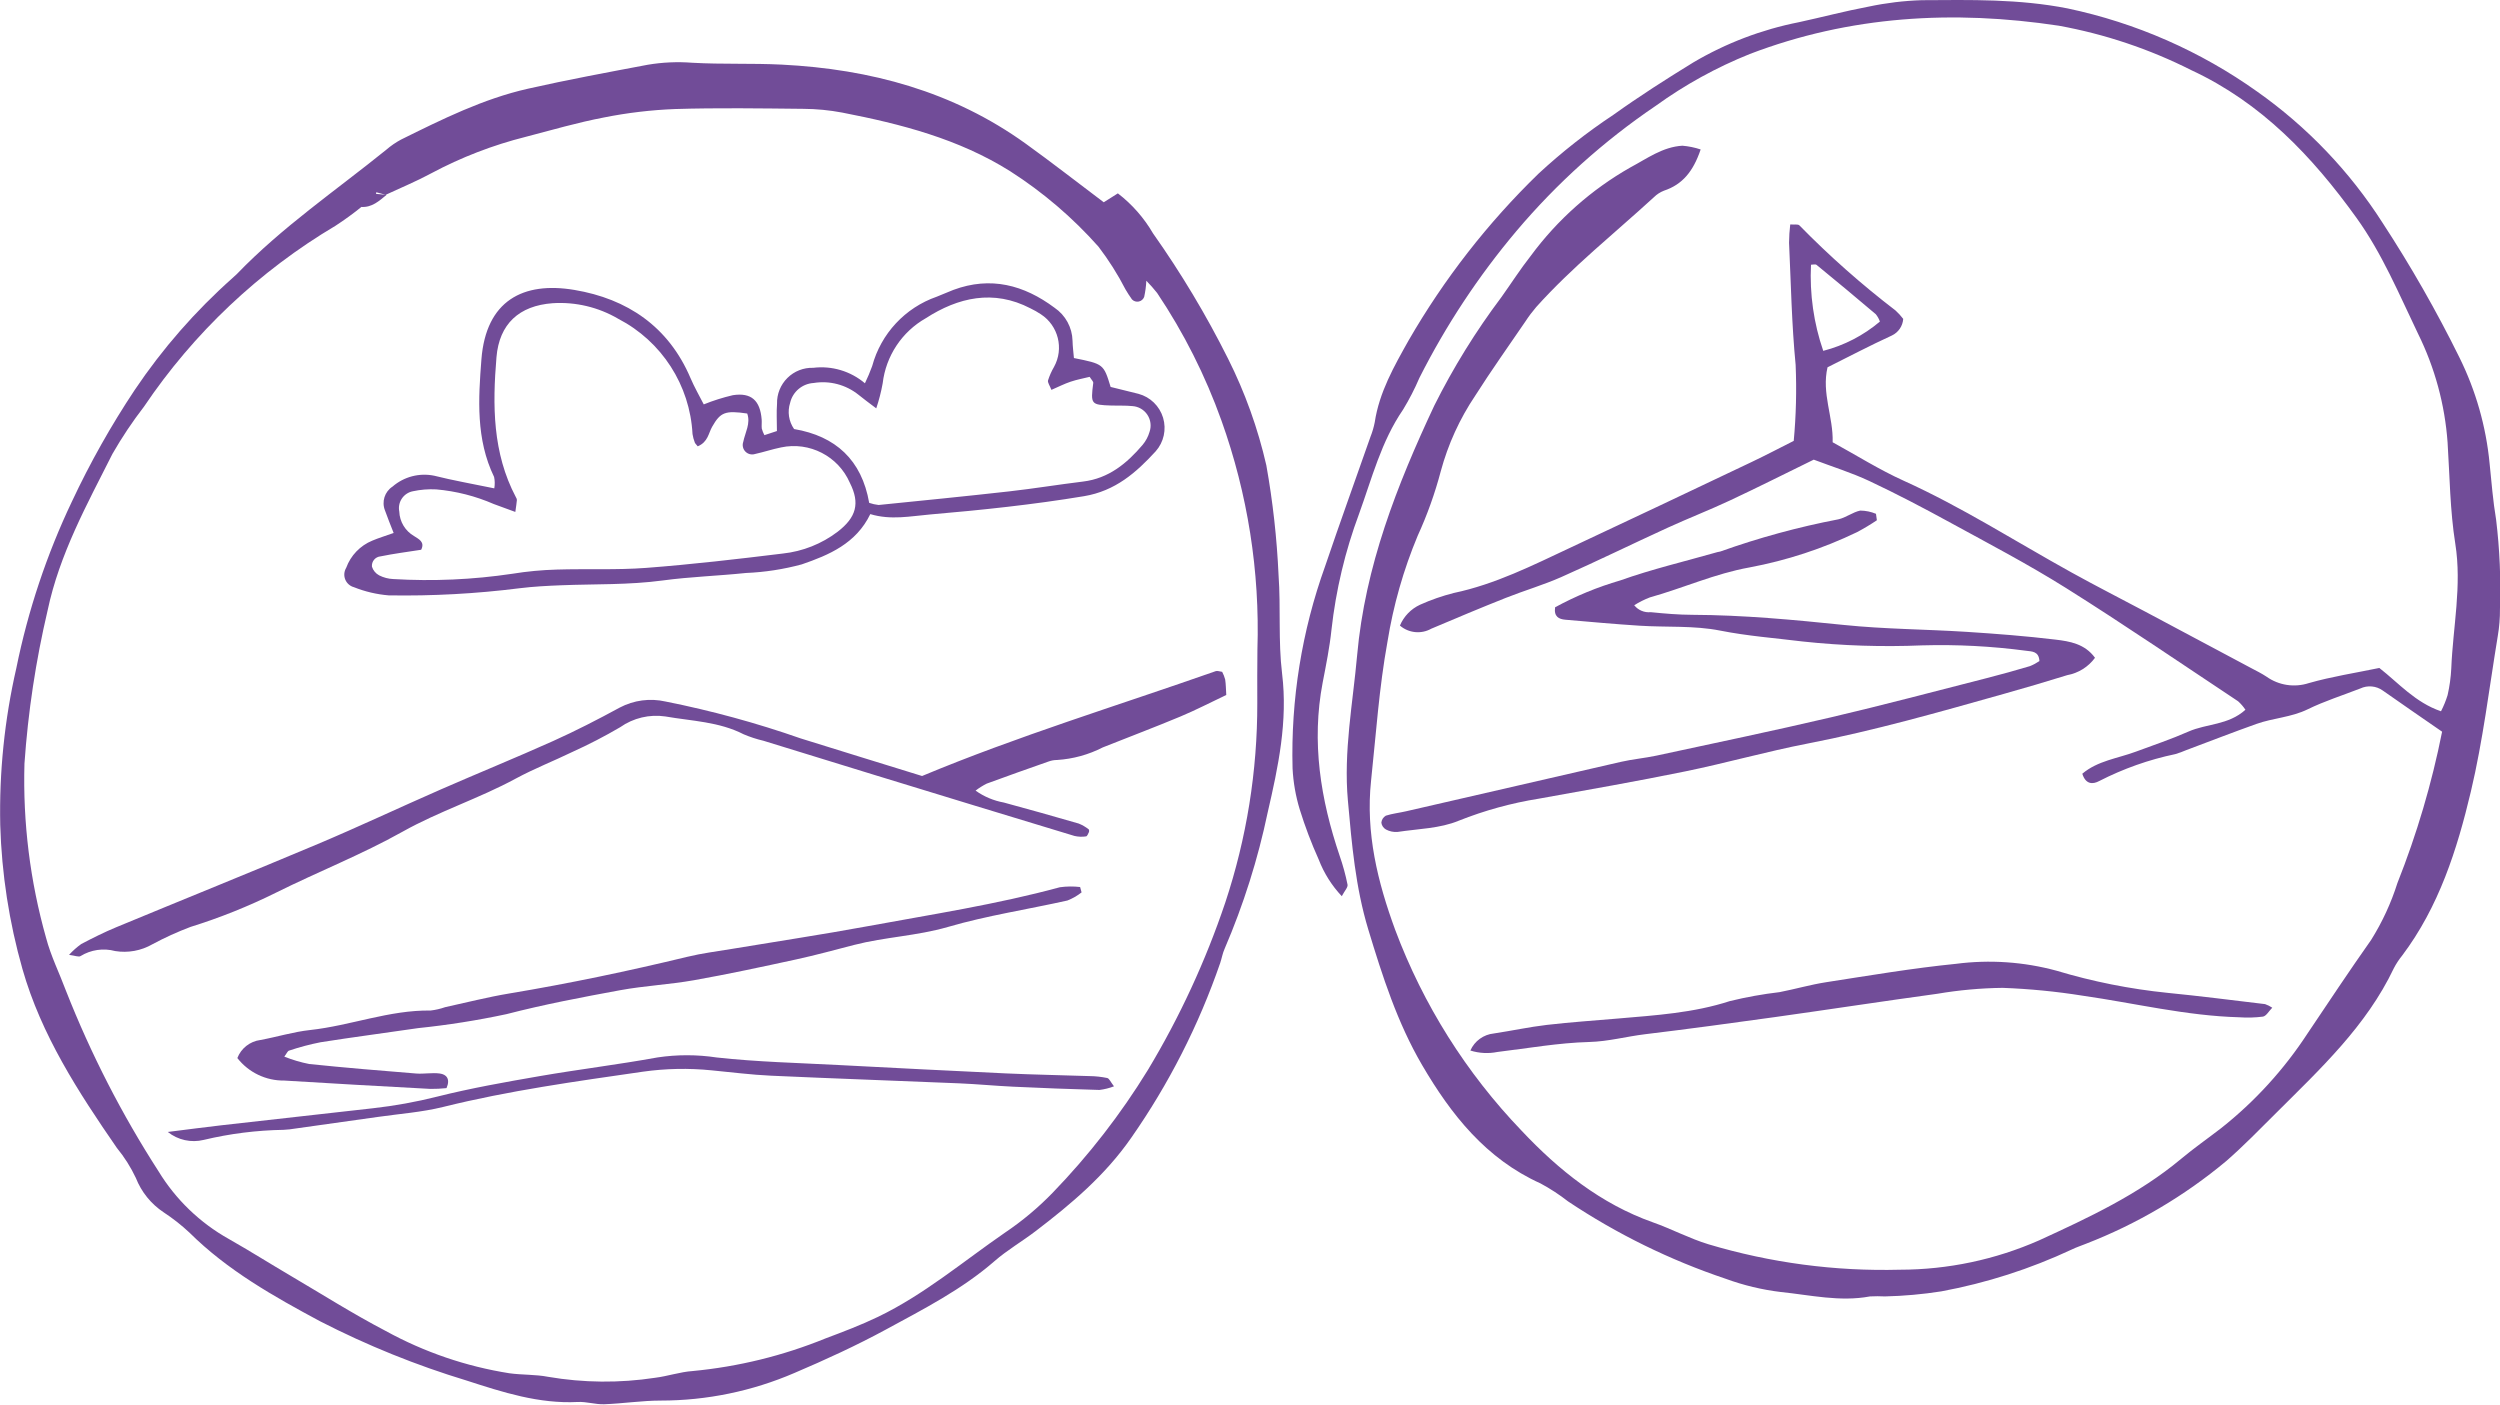
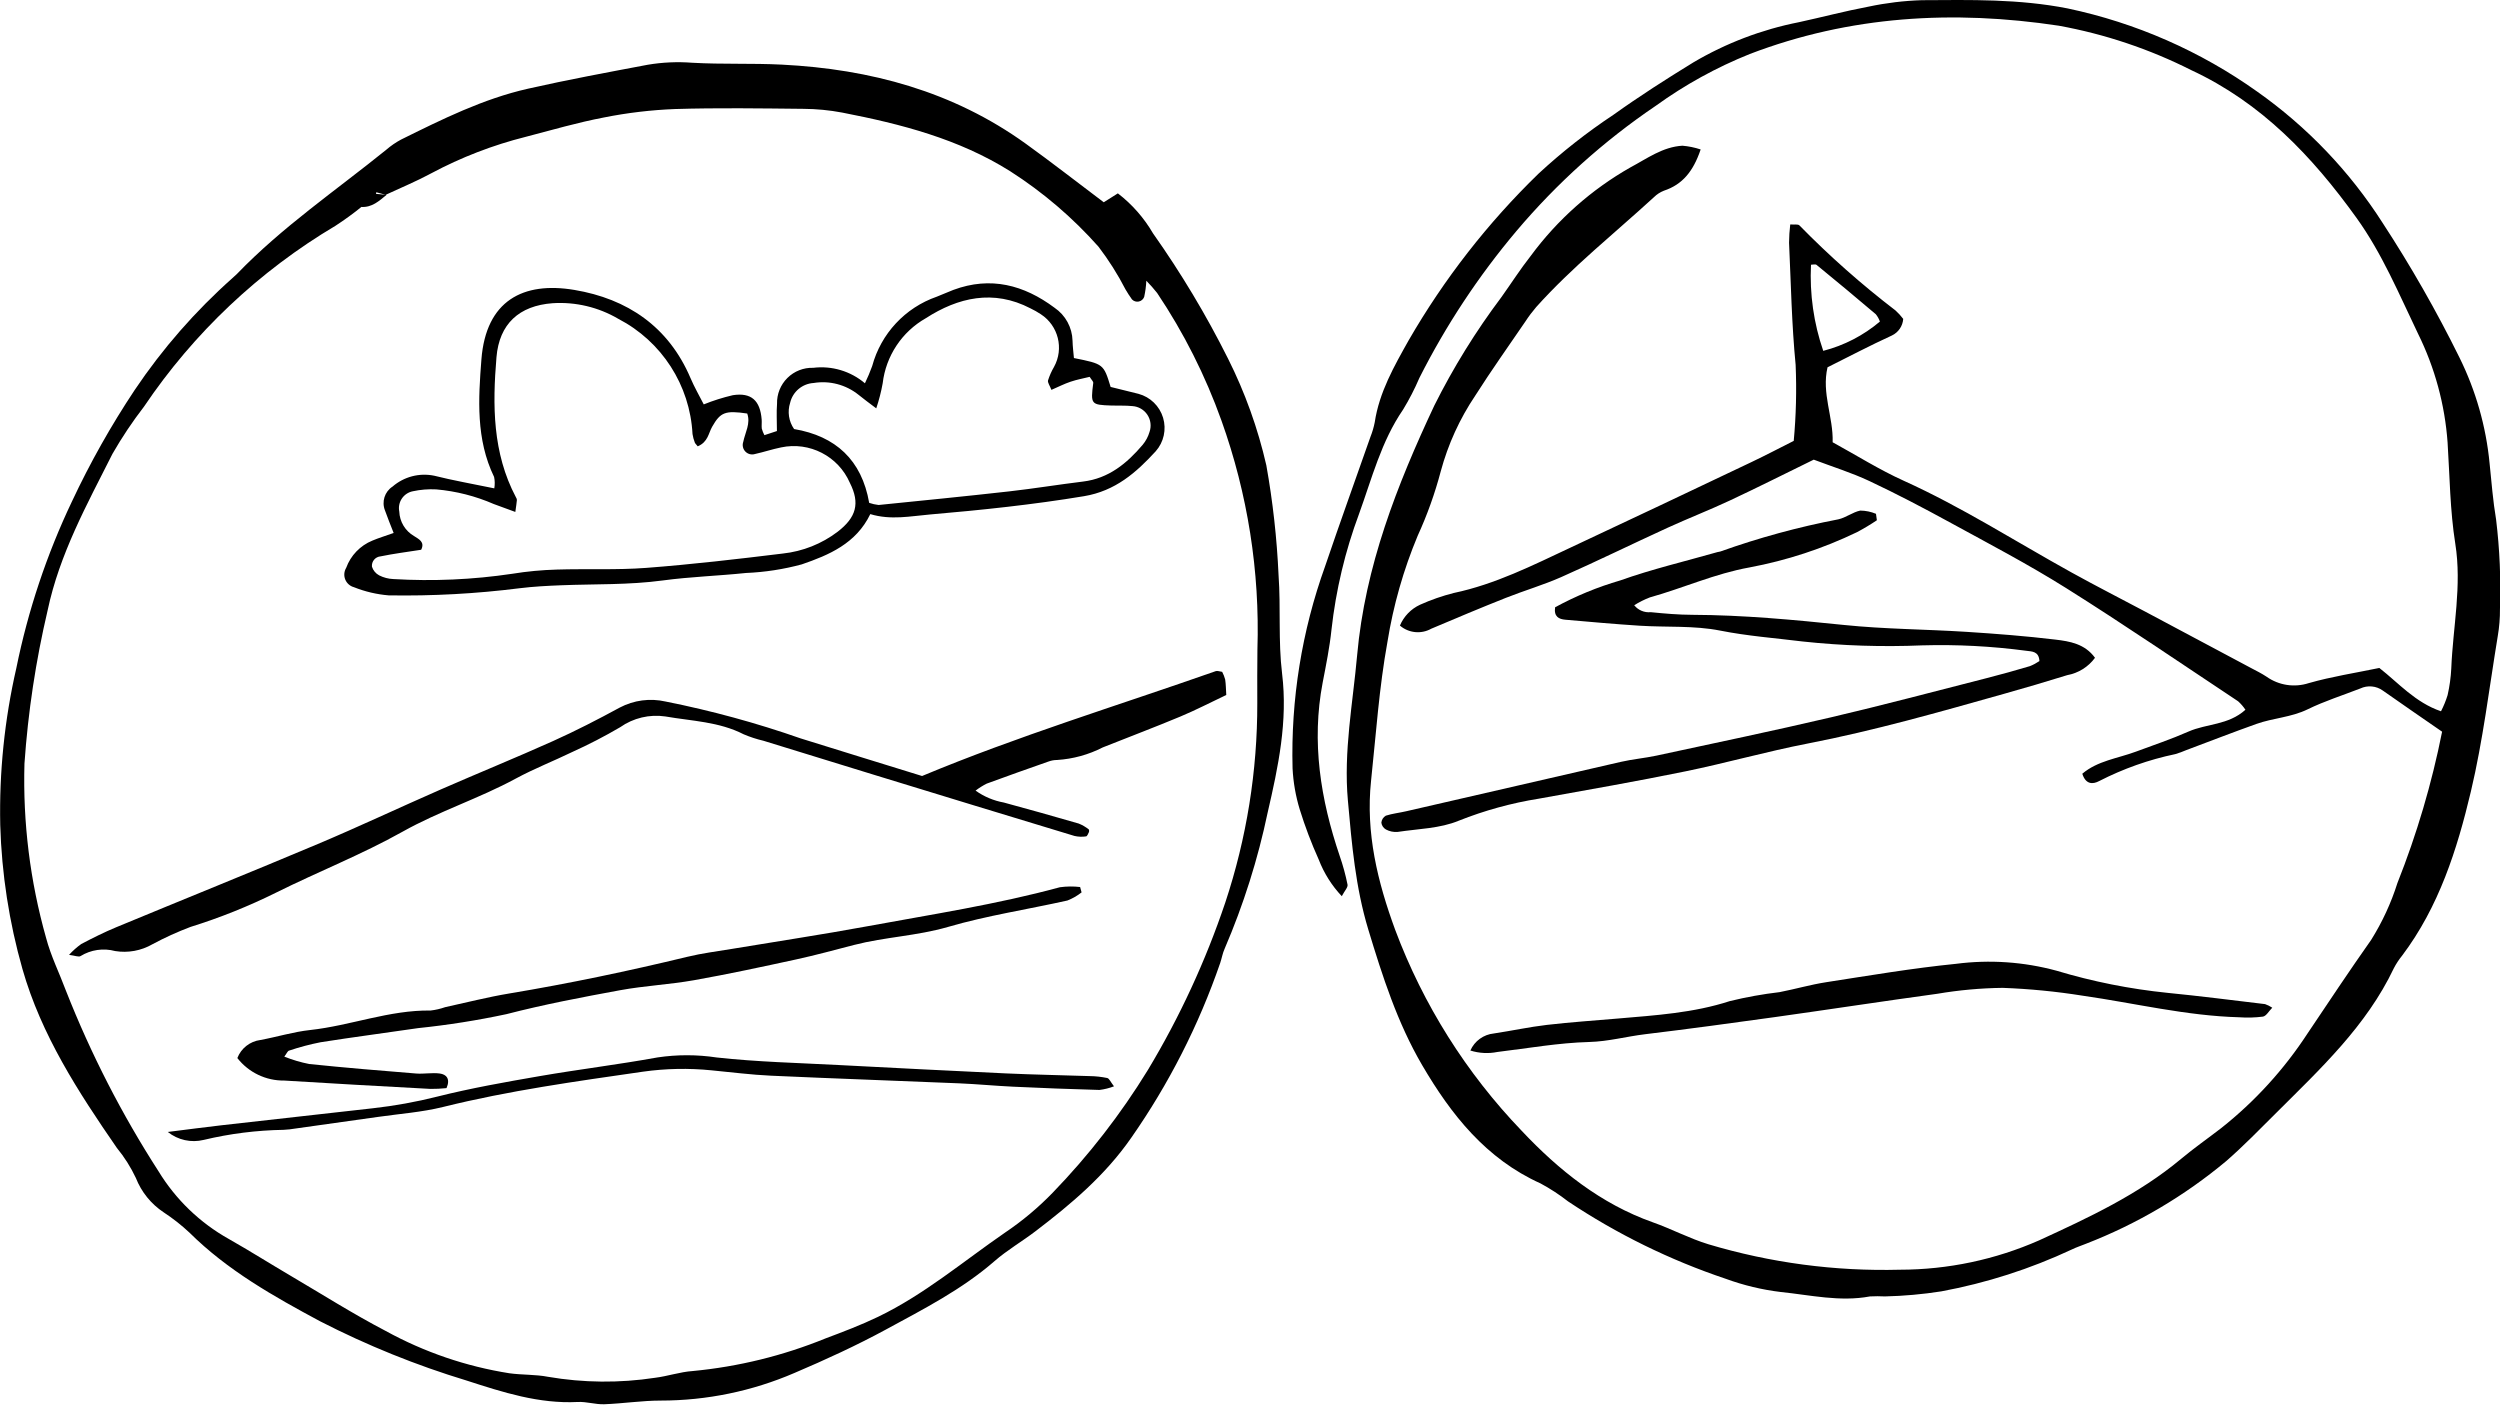
<svg xmlns="http://www.w3.org/2000/svg" width="283.467" height="159.229" viewBox="0 0 283.467 159.229">
  <g id="Group_117" data-name="Group 117" transform="translate(1438.343 115.616)">
-     <path id="Path_1047" data-name="Path 1047" d="M-1245.511-98.67c-.843,2.5-2.072,3.98-4.162,4.675a3.33,3.33,0,0,0-1.132.734c-4.488,4.116-9.273,7.913-13.354,12.463a15.385,15.385,0,0,0-1.218,1.624c-1.911,2.8-3.877,5.562-5.694,8.42a28.822,28.822,0,0,0-3.908,8.572,45.36,45.36,0,0,1-2.619,7.318,53.055,53.055,0,0,0-3.423,12.006c-.951,5.228-1.3,10.506-1.862,15.771-.626,5.912.741,11.463,2.735,16.9A66.664,66.664,0,0,0-1265.805,12.6c4.186,4.446,8.959,8.285,14.88,10.381,2.125.752,4.142,1.83,6.291,2.486a69.347,69.347,0,0,0,21.723,2.886,39.247,39.247,0,0,0,15.779-3.33c5.625-2.582,11.268-5.206,16.089-9.233,1.47-1.229,3.048-2.329,4.564-3.5a45.17,45.17,0,0,0,9.769-10.709c2.388-3.558,4.76-7.127,7.227-10.63a28.118,28.118,0,0,0,2.971-6.43,98.663,98.663,0,0,0,5.071-17.173c-2.307-1.6-4.525-3.112-6.719-4.661a2.534,2.534,0,0,0-2.564-.235c-1.994.776-4.049,1.425-5.964,2.361-1.864.911-3.917.981-5.812,1.657-2.658.949-5.29,1.971-7.933,2.961a11.008,11.008,0,0,1-1.272.462,34.328,34.328,0,0,0-8.6,3.043c-.748.407-1.547.4-1.932-.821,1.734-1.473,4.009-1.736,6.066-2.5,2-.743,4.035-1.424,5.985-2.286,2.041-.9,4.5-.711,6.446-2.466a5.037,5.037,0,0,0-.83-.962c-6.485-4.3-12.915-8.7-19.5-12.835-4.3-2.7-8.806-5.057-13.262-7.493-2.971-1.625-5.975-3.2-9.04-4.642-2.031-.954-4.2-1.625-6.317-2.429-3.215,1.572-6.33,3.144-9.489,4.623-2.346,1.1-4.765,2.038-7.12,3.117-4,1.832-7.957,3.772-11.98,5.557-2.058.913-4.239,1.547-6.336,2.38-2.828,1.124-5.635,2.3-8.436,3.49a3.112,3.112,0,0,1-3.56-.353,4.538,4.538,0,0,1,2.285-2.365,23.093,23.093,0,0,1,3.828-1.332c4.7-.99,8.937-3.131,13.227-5.143q10.272-4.815,20.513-9.694c1.625-.771,3.217-1.611,4.8-2.407a64.159,64.159,0,0,0,.215-8.618c-.447-4.6-.533-9.237-.746-13.859a18.893,18.893,0,0,1,.134-2.066c.444.039.879-.057,1.043.111a102.279,102.279,0,0,0,10.893,9.644,7.084,7.084,0,0,1,.875.955,2.259,2.259,0,0,1-1.283,1.882c-2.456,1.125-4.85,2.385-7.3,3.607-.69,2.953.669,5.635.581,8.5,2.713,1.484,5.3,3.118,8.066,4.367,6.612,2.989,12.7,6.9,19.027,10.4,2.763,1.531,5.582,2.964,8.372,4.448q5.976,3.178,11.947,6.368c.6.319,1.213.618,1.776.991a5.393,5.393,0,0,0,4.8.734c2.587-.74,5.269-1.149,8-1.718,2.2,1.723,4.078,3.918,6.991,4.913a11.156,11.156,0,0,0,.749-1.835,17.573,17.573,0,0,0,.416-3.016c.189-4.714,1.218-9.368.454-14.159-.6-3.774-.627-7.642-.872-11.47a33.191,33.191,0,0,0-3.352-12.336c-2.15-4.472-4.063-9.084-6.982-13.14-5-6.953-10.766-13.041-18.73-16.741a55.313,55.313,0,0,0-15.03-5.04c-11.939-1.8-23.666-1.134-35.029,3.211a49.967,49.967,0,0,0-10.649,5.866,77.727,77.727,0,0,0-15.822,14.223,85.72,85.72,0,0,0-10.991,16.64,28.124,28.124,0,0,1-1.855,3.6c-2.472,3.605-3.527,7.791-4.984,11.807a55.026,55.026,0,0,0-3.126,13.123c-.209,2.015-.615,4.014-1,6.008-1.29,6.746-.241,13.251,1.929,19.656a24.555,24.555,0,0,1,.89,3.261c.059.307-.333.7-.652,1.309a12.713,12.713,0,0,1-2.615-4.153,49.7,49.7,0,0,1-2.156-5.695,19.336,19.336,0,0,1-.81-4.641,62.856,62.856,0,0,1,3.691-22.925c1.666-4.913,3.432-9.792,5.146-14.689a9.128,9.128,0,0,0,.478-1.622c.515-3.425,2.2-6.364,3.853-9.311A86.87,86.87,0,0,1-1263.9-95.92a67.086,67.086,0,0,1,8.51-6.688c2.933-2.1,5.979-4.047,9.053-5.933a38.04,38.04,0,0,1,11.968-4.558c2.638-.572,5.251-1.268,7.9-1.765a34.253,34.253,0,0,1,6.044-.731c5.517-.033,10.99-.153,16.519.933a57.533,57.533,0,0,1,21.511,9.441,53.419,53.419,0,0,1,14.2,14.864,146.394,146.394,0,0,1,8.725,15.288,34.5,34.5,0,0,1,3.413,11.988c.219,2.132.384,4.276.74,6.386a65.754,65.754,0,0,1,.437,10.14,17.352,17.352,0,0,1-.245,3.034c-.972,5.9-1.678,11.855-3.054,17.655-1.561,6.584-3.623,13.069-7.8,18.612a8.415,8.415,0,0,0-.93,1.414c-3.122,6.577-8.354,11.434-13.384,16.454-1.836,1.831-3.651,3.693-5.6,5.4a56.928,56.928,0,0,1-15.966,9.411c-.522.216-1.067.384-1.571.635a61.257,61.257,0,0,1-14.8,4.749,48.338,48.338,0,0,1-6.387.572,16.2,16.2,0,0,0-1.693,0c-3.411.639-6.761-.157-10.112-.5a27.9,27.9,0,0,1-6.248-1.5,75.521,75.521,0,0,1-17.881-8.778,21.8,21.8,0,0,0-3.117-2.034c-6.182-2.789-10.141-7.8-13.431-13.427-2.806-4.8-4.49-10.055-6.1-15.369-1.453-4.8-1.869-9.678-2.311-14.616-.5-5.579.556-10.991,1.048-16.476.9-10.075,4.513-19.283,8.745-28.3a79.8,79.8,0,0,1,7.61-12.3c1.113-1.56,2.147-3.181,3.331-4.684a36.326,36.326,0,0,1,11.308-10.036c1.883-1,3.656-2.327,5.889-2.455A8.973,8.973,0,0,1-1245.511-98.67ZM-1233-85.6a26.056,26.056,0,0,0,1.388,9.766,16.218,16.218,0,0,0,6.425-3.321,2.761,2.761,0,0,0-.464-.83q-3.335-2.832-6.722-5.6C-1232.5-85.686-1232.785-85.6-1233-85.6Z" fill="#714c98" />
-     <path id="Path_1048" data-name="Path 1048" d="M-1313.192-92.681l1.6-1.01a15.654,15.654,0,0,1,3.983,4.531,109.507,109.507,0,0,1,8.511,14.213,53.573,53.573,0,0,1,4.341,12.094,95.057,95.057,0,0,1,1.385,12.438c.264,3.716-.049,7.487.4,11.172.661,5.414-.435,10.577-1.629,15.731a81.459,81.459,0,0,1-4.885,15.468c-.231.508-.32,1.078-.5,1.61A80.3,80.3,0,0,1-1310.08,13.4c-2.959,4.262-6.8,7.5-10.842,10.582-1.525,1.165-3.209,2.137-4.65,3.392-3.707,3.227-8.045,5.439-12.3,7.751-3.369,1.829-6.873,3.436-10.4,4.938a38.3,38.3,0,0,1-15.148,3.128c-2.136,0-4.269.337-6.408.416-1,.036-2.012-.308-3.007-.257-4.4.225-8.493-1.1-12.58-2.423A99.888,99.888,0,0,1-1402.05,34.2c-5.269-2.828-10.5-5.774-14.81-10.053a21.722,21.722,0,0,0-2.925-2.3,8.338,8.338,0,0,1-3.154-3.9,16.325,16.325,0,0,0-2.157-3.41c-4.369-6.332-8.57-12.8-10.7-20.273a66.858,66.858,0,0,1-2.519-16.329,72.757,72.757,0,0,1,1.825-17.8,81.921,81.921,0,0,1,6.3-18.882,97.829,97.829,0,0,1,7.123-12.655,66.918,66.918,0,0,1,11.1-12.7c.17-.148.339-.3.5-.462,5.122-5.314,11.216-9.461,16.923-14.074a9.26,9.26,0,0,1,1.671-1.15c4.651-2.3,9.307-4.62,14.4-5.771,4.5-1.017,9.049-1.859,13.587-2.717a20.736,20.736,0,0,1,5.047-.224c3.381.192,6.78.041,10.162.212,10.01.507,19.4,3.029,27.645,8.968C-1319.1-97.208-1316.251-94.984-1313.192-92.681Zm-84.207.53-.283-.025.389-.032a35.472,35.472,0,0,1-3,2.185,68.134,68.134,0,0,0-21.721,20.512,47.4,47.4,0,0,0-3.573,5.347c-2.887,5.732-6.005,11.355-7.358,17.766a108.912,108.912,0,0,0-2.625,17.37,65.789,65.789,0,0,0,2.45,19.748c.54,2.062,1.515,4.009,2.263,6.02a116.646,116.646,0,0,0,10.489,20.453,21.8,21.8,0,0,0,7.957,7.668c2.358,1.337,4.652,2.785,6.989,4.16,3.6,2.118,7.131,4.357,10.828,6.284a43.042,43.042,0,0,0,14.015,4.79c1.45.2,2.946.123,4.375.4a37.925,37.925,0,0,0,12.131.112c1.432-.177,2.834-.666,4.267-.765a53.258,53.258,0,0,0,15.07-3.7c2.007-.754,4.022-1.517,5.951-2.446,5.225-2.516,9.646-6.274,14.382-9.539a33.754,33.754,0,0,0,5.433-4.547,80.822,80.822,0,0,0,10.782-13.906,96.649,96.649,0,0,0,8.775-18.98,71.277,71.277,0,0,0,3.63-22.616c0-2.034-.016-4.068.015-6.1a70.332,70.332,0,0,0-4.076-25.93,65.647,65.647,0,0,0-7.294-14.471,16.969,16.969,0,0,0-1.226-1.39,10.866,10.866,0,0,1-.244,1.832.834.834,0,0,1-1.383.286c-.27-.358-.5-.749-.733-1.131a32.435,32.435,0,0,0-3.066-4.85A47.962,47.962,0,0,0-1323.8-96.2c-5.835-3.671-12.386-5.356-19.054-6.652a24.49,24.49,0,0,0-4.375-.423c-4.862-.051-9.728-.127-14.586.023a51.424,51.424,0,0,0-8.045.955c-2.984.571-5.916,1.423-8.86,2.193a47.085,47.085,0,0,0-10.715,4.133c-1.66.9-3.42,1.624-5.175,2.443l-1.067-.288-.034.182,1.2.111C-1395.352-92.84-1396.154-92.07-1397.4-92.151Z" fill="#714c98" />
-     <path id="Path_1049" data-name="Path 1049" d="M-1225.53-56.627a24.766,24.766,0,0,1-2.25,1.349,48.7,48.7,0,0,1-12.185,4c-3.9.695-7.517,2.341-11.307,3.4a10.171,10.171,0,0,0-1.773.889,2.121,2.121,0,0,0,1.872.785c1.568.159,3.146.294,4.72.3,5.762.023,11.48.563,17.207,1.152,4.6.474,9.241.484,13.86.778,3.374.216,6.749.478,10.1.88,1.618.194,3.334.472,4.489,2.064a5.029,5.029,0,0,1-3.149,1.967q-3.556,1.105-7.144,2.111c-7.376,2.078-14.74,4.182-22.278,5.642-4.644.9-9.21,2.2-13.846,3.151-5.525,1.132-11.083,2.1-16.634,3.1a42.916,42.916,0,0,0-9.09,2.5c-2.125.888-4.614.919-6.949,1.274a2.391,2.391,0,0,1-1.307-.277,1.049,1.049,0,0,1-.521-.768,1.016,1.016,0,0,1,.507-.8c.745-.24,1.54-.32,2.307-.5q12.185-2.8,24.369-5.606c1.317-.3,2.675-.419,4-.7,6.6-1.425,13.212-2.8,19.787-4.342,5.916-1.385,11.791-2.95,17.681-4.451,1.636-.417,3.263-.874,4.882-1.354a5.692,5.692,0,0,0,1.084-.577c-.064-1.124-.855-1.08-1.48-1.165a73.827,73.827,0,0,0-11.822-.615,90.765,90.765,0,0,1-13.531-.438c-3.127-.388-6.252-.618-9.371-1.237-2.957-.587-6.071-.359-9.113-.553-2.816-.18-5.628-.435-8.44-.68-.736-.064-1.316-.353-1.159-1.412a37.081,37.081,0,0,1,7.376-3.04c3.606-1.284,7.356-2.167,11.045-3.219.108-.031.227-.029.331-.069a90.456,90.456,0,0,1,13.358-3.642c.861-.187,1.628-.814,2.489-.993a4.751,4.751,0,0,1,1.783.366Z" fill="#714c98" />
-     <path id="Path_1050" data-name="Path 1050" d="M-1271.623,3.5a3.267,3.267,0,0,1,2.668-1.935c2.005-.3,3.992-.736,6-.97,2.687-.314,5.39-.491,8.087-.725,4.266-.369,8.534-.63,12.667-1.975a46.543,46.543,0,0,1,5.638-1.016c1.77-.342,3.51-.851,5.288-1.126,4.9-.757,9.793-1.592,14.72-2.084a29.153,29.153,0,0,1,11.4.782,67.337,67.337,0,0,0,12.58,2.509c3.693.363,7.375.837,11.06,1.277a3.52,3.52,0,0,1,.817.408c-.384.386-.678.943-1.057,1.01a13.555,13.555,0,0,1-2.683.075c-6.008-.161-11.84-1.6-17.753-2.447a75.2,75.2,0,0,0-9.082-.889,47.717,47.717,0,0,0-7.4.671c-6.144.84-12.275,1.783-18.417,2.643-4.905.686-9.814,1.35-14.73,1.945-2.113.256-4.152.821-6.331.879-3.477.093-6.94.714-10.407,1.132A6.151,6.151,0,0,1-1271.623,3.5Z" fill="#714c98" />
-     <path id="Path_1051" data-name="Path 1051" d="M-1351.669-66.275l1.419-.467c0-1.118-.065-2.11.013-3.091a3.975,3.975,0,0,1,4.105-4.078,7.629,7.629,0,0,1,5.861,1.755,20.7,20.7,0,0,0,.822-1.953,11.5,11.5,0,0,1,7.322-7.865c.635-.238,1.248-.535,1.883-.771,4.218-1.568,8-.567,11.474,2.025a4.662,4.662,0,0,1,2.038,3.738c.016.668.105,1.334.158,1.964,3.365.676,3.365.676,4.161,3.275,1,.249,2.081.519,3.159.783a4,4,0,0,1,1.953,6.514c-2.218,2.422-4.587,4.5-8.128,5.091-5.8.962-11.613,1.573-17.457,2.074-2.234.191-4.443.665-6.777-.042-1.613,3.345-4.693,4.642-7.771,5.7a28.826,28.826,0,0,1-6.329.976c-3.141.329-6.31.426-9.437.848-3.828.517-7.667.394-11.5.544-1.577.062-3.159.144-4.724.337a104.565,104.565,0,0,1-14.856.809,13.657,13.657,0,0,1-3.927-.925,1.479,1.479,0,0,1-.885-2.193,5.293,5.293,0,0,1,2.968-3.09c.71-.3,1.452-.524,2.416-.867-.365-.943-.7-1.738-.981-2.55a2.237,2.237,0,0,1,.857-2.711,5.513,5.513,0,0,1,4.717-1.232c2.176.546,4.391.932,6.818,1.434a3.437,3.437,0,0,0-.021-1.291c-2.073-4.276-1.787-8.857-1.439-13.334.519-6.668,4.736-8.848,10.537-7.875,6,1.006,10.683,4.152,13.173,10,.437,1.026,1,2,1.5,2.98a22.446,22.446,0,0,1,3.3-1.044c2.091-.323,3.1.6,3.268,2.77.025.337-.025.681.012,1.017A3.559,3.559,0,0,0-1351.669-66.275Zm-7.561,1.267c-.2-.254-.3-.331-.331-.43a4.567,4.567,0,0,1-.26-.964,15.626,15.626,0,0,0-8.413-13.062,13.058,13.058,0,0,0-7.448-1.772c-3.8.281-6.051,2.344-6.368,6.126-.455,5.442-.451,10.844,2.2,15.866a.656.656,0,0,1,.117.314c-.032.376-.095.749-.179,1.361-.992-.363-1.717-.62-2.435-.893a20.959,20.959,0,0,0-6.532-1.664,10.1,10.1,0,0,0-2.666.215,1.949,1.949,0,0,0-1.525,2.3,3.352,3.352,0,0,0,1.674,2.776c.535.35,1.259.664.807,1.555-1.54.242-3.085.437-4.607.749a1.066,1.066,0,0,0-.973,1.17,1.687,1.687,0,0,0,.82.984,3.877,3.877,0,0,0,1.6.418,65.2,65.2,0,0,0,13.5-.6,38.086,38.086,0,0,1,5.035-.475c3.387-.107,6.79.064,10.163-.193,5.167-.394,10.322-.995,15.468-1.625a12.476,12.476,0,0,0,6.218-2.472c2.109-1.626,2.563-3.215,1.384-5.548a6.932,6.932,0,0,0-7.8-4.013c-.992.2-1.958.528-2.948.746a1.072,1.072,0,0,1-1.339-1.376c.216-1.067.853-2.08.45-3.213-2.489-.365-3.033-.156-3.973,1.493C-1358.014-66.5-1358.059-65.5-1359.23-65.008Zm19.44,6.41a5.03,5.03,0,0,0,1.069.241c4.935-.5,9.871-.987,14.8-1.542,2.8-.315,5.59-.775,8.39-1.116,2.9-.354,4.953-2.052,6.747-4.16a4.08,4.08,0,0,0,.783-1.47,2.206,2.206,0,0,0-1.943-2.925c-.785-.083-1.582-.036-2.373-.063-2.339-.08-2.371-.132-2.066-2.563.02-.162-.2-.354-.407-.691-.687.171-1.443.309-2.164.552s-1.4.59-2.171.925c-.188-.491-.448-.824-.385-1.075a7.54,7.54,0,0,1,.676-1.522,4.518,4.518,0,0,0-1.491-5.977,9.558,9.558,0,0,0-1.176-.668c-4.192-2.183-8.213-1.239-11.864,1.116a9.8,9.8,0,0,0-4.894,7.383,20.071,20.071,0,0,1-.729,2.839c-.83-.633-1.436-1.064-2.007-1.536a6.465,6.465,0,0,0-5.092-1.34,2.913,2.913,0,0,0-2.665,2.244,3.38,3.38,0,0,0,.449,2.978C-1343.6-66.17-1340.632-63.464-1339.79-58.6Z" fill="#714c98" />
-     <path id="Path_1052" data-name="Path 1052" d="M-1333.793-27.628c10.775-4.5,22.121-7.962,33.3-11.889.189-.066.439.043.727.078a4.05,4.05,0,0,1,.342.873c.083.548.083,1.108.124,1.752-1.766.835-3.452,1.713-5.2,2.443-2.913,1.217-5.868,2.331-8.8,3.5a13.162,13.162,0,0,1-5.185,1.427,2.848,2.848,0,0,0-.987.181c-2.336.819-4.67,1.643-6.993,2.5a8.008,8.008,0,0,0-1.261.792,7.955,7.955,0,0,0,3.21,1.353q4.251,1.152,8.481,2.381a4.542,4.542,0,0,1,1.131.653c.058.039.069.233.029.322-.081.181-.2.47-.324.482a3.5,3.5,0,0,1-1.312-.051q-11.336-3.434-22.657-6.91-6.3-1.929-12.6-3.88a13.75,13.75,0,0,1-2.251-.735c-2.791-1.435-5.882-1.5-8.87-2.022a7.1,7.1,0,0,0-5.139,1.221,57.648,57.648,0,0,1-5.395,2.792c-2.13,1.033-4.349,1.9-6.426,3.023-4.165,2.262-8.694,3.7-12.85,6.03-4.614,2.586-9.579,4.537-14.325,6.9a65.977,65.977,0,0,1-9.727,3.9,35.956,35.956,0,0,0-4.31,1.962,6.4,6.4,0,0,1-4.225.771,5,5,0,0,0-3.929.572c-.2.133-.616-.054-1.3-.14a8.776,8.776,0,0,1,1.388-1.233c1.3-.682,2.611-1.34,3.964-1.9,7.612-3.156,15.258-6.234,22.852-9.435,4.68-1.973,9.276-4.143,13.929-6.18,4.238-1.855,8.528-3.6,12.747-5.494,2.573-1.158,5.09-2.452,7.568-3.8a7.546,7.546,0,0,1,5.192-.683,113.637,113.637,0,0,1,15.32,4.183C-1343.039-30.477-1338.513-29.089-1333.793-27.628Z" fill="#714c98" />
-     <path id="Path_1053" data-name="Path 1053" d="M-1315.706-14.431a6.259,6.259,0,0,1-1.607.921c-4.518,1.01-9.122,1.709-13.556,3-3.506,1.019-7.129,1.135-10.624,2.036-2.182.562-4.357,1.161-6.558,1.64-3.854.838-7.713,1.671-11.6,2.361-2.769.492-5.6.625-8.369,1.133-4.32.794-8.647,1.616-12.9,2.716A94.166,94.166,0,0,1-1390.929.959c-3.683.543-7.376,1.019-11.054,1.6a28.476,28.476,0,0,0-3.587.952c-.17.05-.271.334-.535.683a15.916,15.916,0,0,0,2.824.835c4.031.418,8.072.751,12.112,1.077.893.071,1.812-.118,2.694,0,.73.1,1.226.587.761,1.657a16.517,16.517,0,0,1-1.824.088c-5.525-.3-11.051-.6-16.574-.946a6.643,6.643,0,0,1-5.319-2.551,3.25,3.25,0,0,1,2.608-2.048c1.885-.345,3.74-.924,5.638-1.13,4.6-.5,8.982-2.279,13.671-2.212a7.742,7.742,0,0,0,1.642-.379c2.42-.528,4.825-1.145,7.265-1.552,6.794-1.132,13.525-2.544,20.217-4.164,1.641-.4,3.328-.608,5-.887,5.12-.854,10.255-1.626,15.359-2.566,7.311-1.347,14.668-2.476,21.859-4.429a9.083,9.083,0,0,1,2.3-.026Z" fill="#714c98" />
-     <path id="Path_1054" data-name="Path 1054" d="M-1419.318,12.733c2.309-.289,4.2-.542,6.088-.758q8.581-.978,17.166-1.929a54.646,54.646,0,0,0,7.31-1.324c3.823-.959,7.719-1.648,11.607-2.321,4.447-.769,8.933-1.312,13.372-2.121a22.586,22.586,0,0,1,6.689.007c4.593.508,9.232.614,13.853.858q9.469.5,18.942.948c3.161.144,6.325.2,9.487.306a10.405,10.405,0,0,1,2.006.217c.236.056.389.46.766.943a7,7,0,0,1-1.643.411q-4.911-.136-9.819-.371c-2.031-.095-4.058-.294-6.089-.379-7.109-.3-14.221-.542-21.33-.867-2.256-.1-4.5-.394-6.754-.608a32.423,32.423,0,0,0-7.774.154c-7.6,1.1-15.195,2.145-22.663,4-2.4.595-4.906.773-7.366,1.126-3.125.449-6.253.883-9.38,1.32a10.7,10.7,0,0,1-1.344.147,41.911,41.911,0,0,0-9.044,1.14A4.71,4.71,0,0,1-1419.318,12.733Z" fill="#714c98" />
+     <path id="Path_1047" data-name="Path 1047" d="M-1245.511-98.67c-.843,2.5-2.072,3.98-4.162,4.675a3.33,3.33,0,0,0-1.132.734c-4.488,4.116-9.273,7.913-13.354,12.463a15.385,15.385,0,0,0-1.218,1.624c-1.911,2.8-3.877,5.562-5.694,8.42a28.822,28.822,0,0,0-3.908,8.572,45.36,45.36,0,0,1-2.619,7.318,53.055,53.055,0,0,0-3.423,12.006c-.951,5.228-1.3,10.506-1.862,15.771-.626,5.912.741,11.463,2.735,16.9A66.664,66.664,0,0,0-1265.805,12.6c4.186,4.446,8.959,8.285,14.88,10.381,2.125.752,4.142,1.83,6.291,2.486a69.347,69.347,0,0,0,21.723,2.886,39.247,39.247,0,0,0,15.779-3.33c5.625-2.582,11.268-5.206,16.089-9.233,1.47-1.229,3.048-2.329,4.564-3.5a45.17,45.17,0,0,0,9.769-10.709c2.388-3.558,4.76-7.127,7.227-10.63a28.118,28.118,0,0,0,2.971-6.43,98.663,98.663,0,0,0,5.071-17.173c-2.307-1.6-4.525-3.112-6.719-4.661a2.534,2.534,0,0,0-2.564-.235c-1.994.776-4.049,1.425-5.964,2.361-1.864.911-3.917.981-5.812,1.657-2.658.949-5.29,1.971-7.933,2.961a11.008,11.008,0,0,1-1.272.462,34.328,34.328,0,0,0-8.6,3.043c-.748.407-1.547.4-1.932-.821,1.734-1.473,4.009-1.736,6.066-2.5,2-.743,4.035-1.424,5.985-2.286,2.041-.9,4.5-.711,6.446-2.466a5.037,5.037,0,0,0-.83-.962c-6.485-4.3-12.915-8.7-19.5-12.835-4.3-2.7-8.806-5.057-13.262-7.493-2.971-1.625-5.975-3.2-9.04-4.642-2.031-.954-4.2-1.625-6.317-2.429-3.215,1.572-6.33,3.144-9.489,4.623-2.346,1.1-4.765,2.038-7.12,3.117-4,1.832-7.957,3.772-11.98,5.557-2.058.913-4.239,1.547-6.336,2.38-2.828,1.124-5.635,2.3-8.436,3.49a3.112,3.112,0,0,1-3.56-.353,4.538,4.538,0,0,1,2.285-2.365,23.093,23.093,0,0,1,3.828-1.332c4.7-.99,8.937-3.131,13.227-5.143q10.272-4.815,20.513-9.694c1.625-.771,3.217-1.611,4.8-2.407a64.159,64.159,0,0,0,.215-8.618c-.447-4.6-.533-9.237-.746-13.859a18.893,18.893,0,0,1,.134-2.066c.444.039.879-.057,1.043.111a102.279,102.279,0,0,0,10.893,9.644,7.084,7.084,0,0,1,.875.955,2.259,2.259,0,0,1-1.283,1.882c-2.456,1.125-4.85,2.385-7.3,3.607-.69,2.953.669,5.635.581,8.5,2.713,1.484,5.3,3.118,8.066,4.367,6.612,2.989,12.7,6.9,19.027,10.4,2.763,1.531,5.582,2.964,8.372,4.448q5.976,3.178,11.947,6.368c.6.319,1.213.618,1.776.991a5.393,5.393,0,0,0,4.8.734c2.587-.74,5.269-1.149,8-1.718,2.2,1.723,4.078,3.918,6.991,4.913a11.156,11.156,0,0,0,.749-1.835,17.573,17.573,0,0,0,.416-3.016c.189-4.714,1.218-9.368.454-14.159-.6-3.774-.627-7.642-.872-11.47a33.191,33.191,0,0,0-3.352-12.336c-2.15-4.472-4.063-9.084-6.982-13.14-5-6.953-10.766-13.041-18.73-16.741a55.313,55.313,0,0,0-15.03-5.04c-11.939-1.8-23.666-1.134-35.029,3.211a49.967,49.967,0,0,0-10.649,5.866,77.727,77.727,0,0,0-15.822,14.223,85.72,85.72,0,0,0-10.991,16.64,28.124,28.124,0,0,1-1.855,3.6c-2.472,3.605-3.527,7.791-4.984,11.807a55.026,55.026,0,0,0-3.126,13.123c-.209,2.015-.615,4.014-1,6.008-1.29,6.746-.241,13.251,1.929,19.656a24.555,24.555,0,0,1,.89,3.261c.059.307-.333.7-.652,1.309a12.713,12.713,0,0,1-2.615-4.153,49.7,49.7,0,0,1-2.156-5.695,19.336,19.336,0,0,1-.81-4.641,62.856,62.856,0,0,1,3.691-22.925c1.666-4.913,3.432-9.792,5.146-14.689a9.128,9.128,0,0,0,.478-1.622c.515-3.425,2.2-6.364,3.853-9.311A86.87,86.87,0,0,1-1263.9-95.92a67.086,67.086,0,0,1,8.51-6.688c2.933-2.1,5.979-4.047,9.053-5.933a38.04,38.04,0,0,1,11.968-4.558c2.638-.572,5.251-1.268,7.9-1.765a34.253,34.253,0,0,1,6.044-.731c5.517-.033,10.99-.153,16.519.933a57.533,57.533,0,0,1,21.511,9.441,53.419,53.419,0,0,1,14.2,14.864,146.394,146.394,0,0,1,8.725,15.288,34.5,34.5,0,0,1,3.413,11.988c.219,2.132.384,4.276.74,6.386a65.754,65.754,0,0,1,.437,10.14,17.352,17.352,0,0,1-.245,3.034c-.972,5.9-1.678,11.855-3.054,17.655-1.561,6.584-3.623,13.069-7.8,18.612a8.415,8.415,0,0,0-.93,1.414c-3.122,6.577-8.354,11.434-13.384,16.454-1.836,1.831-3.651,3.693-5.6,5.4a56.928,56.928,0,0,1-15.966,9.411c-.522.216-1.067.384-1.571.635a61.257,61.257,0,0,1-14.8,4.749,48.338,48.338,0,0,1-6.387.572,16.2,16.2,0,0,0-1.693,0c-3.411.639-6.761-.157-10.112-.5a27.9,27.9,0,0,1-6.248-1.5,75.521,75.521,0,0,1-17.881-8.778,21.8,21.8,0,0,0-3.117-2.034c-6.182-2.789-10.141-7.8-13.431-13.427-2.806-4.8-4.49-10.055-6.1-15.369-1.453-4.8-1.869-9.678-2.311-14.616-.5-5.579.556-10.991,1.048-16.476.9-10.075,4.513-19.283,8.745-28.3a79.8,79.8,0,0,1,7.61-12.3c1.113-1.56,2.147-3.181,3.331-4.684a36.326,36.326,0,0,1,11.308-10.036c1.883-1,3.656-2.327,5.889-2.455A8.973,8.973,0,0,1-1245.511-98.67ZM-1233-85.6a26.056,26.056,0,0,0,1.388,9.766,16.218,16.218,0,0,0,6.425-3.321,2.761,2.761,0,0,0-.464-.83q-3.335-2.832-6.722-5.6C-1232.5-85.686-1232.785-85.6-1233-85.6Z" fill="#000" />
+     <path id="Path_1048" data-name="Path 1048" d="M-1313.192-92.681l1.6-1.01a15.654,15.654,0,0,1,3.983,4.531,109.507,109.507,0,0,1,8.511,14.213,53.573,53.573,0,0,1,4.341,12.094,95.057,95.057,0,0,1,1.385,12.438c.264,3.716-.049,7.487.4,11.172.661,5.414-.435,10.577-1.629,15.731a81.459,81.459,0,0,1-4.885,15.468c-.231.508-.32,1.078-.5,1.61A80.3,80.3,0,0,1-1310.08,13.4c-2.959,4.262-6.8,7.5-10.842,10.582-1.525,1.165-3.209,2.137-4.65,3.392-3.707,3.227-8.045,5.439-12.3,7.751-3.369,1.829-6.873,3.436-10.4,4.938a38.3,38.3,0,0,1-15.148,3.128c-2.136,0-4.269.337-6.408.416-1,.036-2.012-.308-3.007-.257-4.4.225-8.493-1.1-12.58-2.423A99.888,99.888,0,0,1-1402.05,34.2c-5.269-2.828-10.5-5.774-14.81-10.053a21.722,21.722,0,0,0-2.925-2.3,8.338,8.338,0,0,1-3.154-3.9,16.325,16.325,0,0,0-2.157-3.41c-4.369-6.332-8.57-12.8-10.7-20.273a66.858,66.858,0,0,1-2.519-16.329,72.757,72.757,0,0,1,1.825-17.8,81.921,81.921,0,0,1,6.3-18.882,97.829,97.829,0,0,1,7.123-12.655,66.918,66.918,0,0,1,11.1-12.7c.17-.148.339-.3.5-.462,5.122-5.314,11.216-9.461,16.923-14.074a9.26,9.26,0,0,1,1.671-1.15c4.651-2.3,9.307-4.62,14.4-5.771,4.5-1.017,9.049-1.859,13.587-2.717a20.736,20.736,0,0,1,5.047-.224c3.381.192,6.78.041,10.162.212,10.01.507,19.4,3.029,27.645,8.968C-1319.1-97.208-1316.251-94.984-1313.192-92.681Zm-84.207.53-.283-.025.389-.032a35.472,35.472,0,0,1-3,2.185,68.134,68.134,0,0,0-21.721,20.512,47.4,47.4,0,0,0-3.573,5.347c-2.887,5.732-6.005,11.355-7.358,17.766a108.912,108.912,0,0,0-2.625,17.37,65.789,65.789,0,0,0,2.45,19.748c.54,2.062,1.515,4.009,2.263,6.02a116.646,116.646,0,0,0,10.489,20.453,21.8,21.8,0,0,0,7.957,7.668c2.358,1.337,4.652,2.785,6.989,4.16,3.6,2.118,7.131,4.357,10.828,6.284a43.042,43.042,0,0,0,14.015,4.79c1.45.2,2.946.123,4.375.4a37.925,37.925,0,0,0,12.131.112c1.432-.177,2.834-.666,4.267-.765a53.258,53.258,0,0,0,15.07-3.7c2.007-.754,4.022-1.517,5.951-2.446,5.225-2.516,9.646-6.274,14.382-9.539a33.754,33.754,0,0,0,5.433-4.547,80.822,80.822,0,0,0,10.782-13.906,96.649,96.649,0,0,0,8.775-18.98,71.277,71.277,0,0,0,3.63-22.616c0-2.034-.016-4.068.015-6.1a70.332,70.332,0,0,0-4.076-25.93,65.647,65.647,0,0,0-7.294-14.471,16.969,16.969,0,0,0-1.226-1.39,10.866,10.866,0,0,1-.244,1.832.834.834,0,0,1-1.383.286c-.27-.358-.5-.749-.733-1.131a32.435,32.435,0,0,0-3.066-4.85A47.962,47.962,0,0,0-1323.8-96.2c-5.835-3.671-12.386-5.356-19.054-6.652a24.49,24.49,0,0,0-4.375-.423c-4.862-.051-9.728-.127-14.586.023a51.424,51.424,0,0,0-8.045.955c-2.984.571-5.916,1.423-8.86,2.193a47.085,47.085,0,0,0-10.715,4.133c-1.66.9-3.42,1.624-5.175,2.443l-1.067-.288-.034.182,1.2.111C-1395.352-92.84-1396.154-92.07-1397.4-92.151Z" fill="#000" />
+     <path id="Path_1049" data-name="Path 1049" d="M-1225.53-56.627a24.766,24.766,0,0,1-2.25,1.349,48.7,48.7,0,0,1-12.185,4c-3.9.695-7.517,2.341-11.307,3.4a10.171,10.171,0,0,0-1.773.889,2.121,2.121,0,0,0,1.872.785c1.568.159,3.146.294,4.72.3,5.762.023,11.48.563,17.207,1.152,4.6.474,9.241.484,13.86.778,3.374.216,6.749.478,10.1.88,1.618.194,3.334.472,4.489,2.064a5.029,5.029,0,0,1-3.149,1.967q-3.556,1.105-7.144,2.111c-7.376,2.078-14.74,4.182-22.278,5.642-4.644.9-9.21,2.2-13.846,3.151-5.525,1.132-11.083,2.1-16.634,3.1a42.916,42.916,0,0,0-9.09,2.5c-2.125.888-4.614.919-6.949,1.274a2.391,2.391,0,0,1-1.307-.277,1.049,1.049,0,0,1-.521-.768,1.016,1.016,0,0,1,.507-.8c.745-.24,1.54-.32,2.307-.5q12.185-2.8,24.369-5.606c1.317-.3,2.675-.419,4-.7,6.6-1.425,13.212-2.8,19.787-4.342,5.916-1.385,11.791-2.95,17.681-4.451,1.636-.417,3.263-.874,4.882-1.354a5.692,5.692,0,0,0,1.084-.577c-.064-1.124-.855-1.08-1.48-1.165a73.827,73.827,0,0,0-11.822-.615,90.765,90.765,0,0,1-13.531-.438c-3.127-.388-6.252-.618-9.371-1.237-2.957-.587-6.071-.359-9.113-.553-2.816-.18-5.628-.435-8.44-.68-.736-.064-1.316-.353-1.159-1.412a37.081,37.081,0,0,1,7.376-3.04c3.606-1.284,7.356-2.167,11.045-3.219.108-.031.227-.029.331-.069a90.456,90.456,0,0,1,13.358-3.642c.861-.187,1.628-.814,2.489-.993a4.751,4.751,0,0,1,1.783.366Z" fill="#000" />
+     <path id="Path_1050" data-name="Path 1050" d="M-1271.623,3.5a3.267,3.267,0,0,1,2.668-1.935c2.005-.3,3.992-.736,6-.97,2.687-.314,5.39-.491,8.087-.725,4.266-.369,8.534-.63,12.667-1.975a46.543,46.543,0,0,1,5.638-1.016c1.77-.342,3.51-.851,5.288-1.126,4.9-.757,9.793-1.592,14.72-2.084a29.153,29.153,0,0,1,11.4.782,67.337,67.337,0,0,0,12.58,2.509c3.693.363,7.375.837,11.06,1.277a3.52,3.52,0,0,1,.817.408c-.384.386-.678.943-1.057,1.01a13.555,13.555,0,0,1-2.683.075c-6.008-.161-11.84-1.6-17.753-2.447a75.2,75.2,0,0,0-9.082-.889,47.717,47.717,0,0,0-7.4.671c-6.144.84-12.275,1.783-18.417,2.643-4.905.686-9.814,1.35-14.73,1.945-2.113.256-4.152.821-6.331.879-3.477.093-6.94.714-10.407,1.132A6.151,6.151,0,0,1-1271.623,3.5Z" fill="#000" />
+     <path id="Path_1051" data-name="Path 1051" d="M-1351.669-66.275l1.419-.467c0-1.118-.065-2.11.013-3.091a3.975,3.975,0,0,1,4.105-4.078,7.629,7.629,0,0,1,5.861,1.755,20.7,20.7,0,0,0,.822-1.953,11.5,11.5,0,0,1,7.322-7.865c.635-.238,1.248-.535,1.883-.771,4.218-1.568,8-.567,11.474,2.025a4.662,4.662,0,0,1,2.038,3.738c.016.668.105,1.334.158,1.964,3.365.676,3.365.676,4.161,3.275,1,.249,2.081.519,3.159.783a4,4,0,0,1,1.953,6.514c-2.218,2.422-4.587,4.5-8.128,5.091-5.8.962-11.613,1.573-17.457,2.074-2.234.191-4.443.665-6.777-.042-1.613,3.345-4.693,4.642-7.771,5.7a28.826,28.826,0,0,1-6.329.976c-3.141.329-6.31.426-9.437.848-3.828.517-7.667.394-11.5.544-1.577.062-3.159.144-4.724.337a104.565,104.565,0,0,1-14.856.809,13.657,13.657,0,0,1-3.927-.925,1.479,1.479,0,0,1-.885-2.193,5.293,5.293,0,0,1,2.968-3.09c.71-.3,1.452-.524,2.416-.867-.365-.943-.7-1.738-.981-2.55a2.237,2.237,0,0,1,.857-2.711,5.513,5.513,0,0,1,4.717-1.232c2.176.546,4.391.932,6.818,1.434a3.437,3.437,0,0,0-.021-1.291c-2.073-4.276-1.787-8.857-1.439-13.334.519-6.668,4.736-8.848,10.537-7.875,6,1.006,10.683,4.152,13.173,10,.437,1.026,1,2,1.5,2.98a22.446,22.446,0,0,1,3.3-1.044c2.091-.323,3.1.6,3.268,2.77.025.337-.025.681.012,1.017A3.559,3.559,0,0,0-1351.669-66.275Zm-7.561,1.267c-.2-.254-.3-.331-.331-.43a4.567,4.567,0,0,1-.26-.964,15.626,15.626,0,0,0-8.413-13.062,13.058,13.058,0,0,0-7.448-1.772c-3.8.281-6.051,2.344-6.368,6.126-.455,5.442-.451,10.844,2.2,15.866a.656.656,0,0,1,.117.314c-.032.376-.095.749-.179,1.361-.992-.363-1.717-.62-2.435-.893a20.959,20.959,0,0,0-6.532-1.664,10.1,10.1,0,0,0-2.666.215,1.949,1.949,0,0,0-1.525,2.3,3.352,3.352,0,0,0,1.674,2.776c.535.35,1.259.664.807,1.555-1.54.242-3.085.437-4.607.749a1.066,1.066,0,0,0-.973,1.17,1.687,1.687,0,0,0,.82.984,3.877,3.877,0,0,0,1.6.418,65.2,65.2,0,0,0,13.5-.6,38.086,38.086,0,0,1,5.035-.475c3.387-.107,6.79.064,10.163-.193,5.167-.394,10.322-.995,15.468-1.625a12.476,12.476,0,0,0,6.218-2.472c2.109-1.626,2.563-3.215,1.384-5.548a6.932,6.932,0,0,0-7.8-4.013c-.992.2-1.958.528-2.948.746a1.072,1.072,0,0,1-1.339-1.376c.216-1.067.853-2.08.45-3.213-2.489-.365-3.033-.156-3.973,1.493C-1358.014-66.5-1358.059-65.5-1359.23-65.008Zm19.44,6.41a5.03,5.03,0,0,0,1.069.241c4.935-.5,9.871-.987,14.8-1.542,2.8-.315,5.59-.775,8.39-1.116,2.9-.354,4.953-2.052,6.747-4.16a4.08,4.08,0,0,0,.783-1.47,2.206,2.206,0,0,0-1.943-2.925c-.785-.083-1.582-.036-2.373-.063-2.339-.08-2.371-.132-2.066-2.563.02-.162-.2-.354-.407-.691-.687.171-1.443.309-2.164.552s-1.4.59-2.171.925c-.188-.491-.448-.824-.385-1.075a7.54,7.54,0,0,1,.676-1.522,4.518,4.518,0,0,0-1.491-5.977,9.558,9.558,0,0,0-1.176-.668c-4.192-2.183-8.213-1.239-11.864,1.116a9.8,9.8,0,0,0-4.894,7.383,20.071,20.071,0,0,1-.729,2.839c-.83-.633-1.436-1.064-2.007-1.536a6.465,6.465,0,0,0-5.092-1.34,2.913,2.913,0,0,0-2.665,2.244,3.38,3.38,0,0,0,.449,2.978C-1343.6-66.17-1340.632-63.464-1339.79-58.6Z" fill="#000" />
+     <path id="Path_1052" data-name="Path 1052" d="M-1333.793-27.628c10.775-4.5,22.121-7.962,33.3-11.889.189-.066.439.043.727.078a4.05,4.05,0,0,1,.342.873c.083.548.083,1.108.124,1.752-1.766.835-3.452,1.713-5.2,2.443-2.913,1.217-5.868,2.331-8.8,3.5a13.162,13.162,0,0,1-5.185,1.427,2.848,2.848,0,0,0-.987.181c-2.336.819-4.67,1.643-6.993,2.5a8.008,8.008,0,0,0-1.261.792,7.955,7.955,0,0,0,3.21,1.353q4.251,1.152,8.481,2.381a4.542,4.542,0,0,1,1.131.653c.058.039.069.233.029.322-.081.181-.2.47-.324.482a3.5,3.5,0,0,1-1.312-.051q-11.336-3.434-22.657-6.91-6.3-1.929-12.6-3.88a13.75,13.75,0,0,1-2.251-.735c-2.791-1.435-5.882-1.5-8.87-2.022a7.1,7.1,0,0,0-5.139,1.221,57.648,57.648,0,0,1-5.395,2.792c-2.13,1.033-4.349,1.9-6.426,3.023-4.165,2.262-8.694,3.7-12.85,6.03-4.614,2.586-9.579,4.537-14.325,6.9a65.977,65.977,0,0,1-9.727,3.9,35.956,35.956,0,0,0-4.31,1.962,6.4,6.4,0,0,1-4.225.771,5,5,0,0,0-3.929.572c-.2.133-.616-.054-1.3-.14a8.776,8.776,0,0,1,1.388-1.233c1.3-.682,2.611-1.34,3.964-1.9,7.612-3.156,15.258-6.234,22.852-9.435,4.68-1.973,9.276-4.143,13.929-6.18,4.238-1.855,8.528-3.6,12.747-5.494,2.573-1.158,5.09-2.452,7.568-3.8a7.546,7.546,0,0,1,5.192-.683,113.637,113.637,0,0,1,15.32,4.183C-1343.039-30.477-1338.513-29.089-1333.793-27.628Z" fill="#000" />
+     <path id="Path_1053" data-name="Path 1053" d="M-1315.706-14.431a6.259,6.259,0,0,1-1.607.921c-4.518,1.01-9.122,1.709-13.556,3-3.506,1.019-7.129,1.135-10.624,2.036-2.182.562-4.357,1.161-6.558,1.64-3.854.838-7.713,1.671-11.6,2.361-2.769.492-5.6.625-8.369,1.133-4.32.794-8.647,1.616-12.9,2.716A94.166,94.166,0,0,1-1390.929.959c-3.683.543-7.376,1.019-11.054,1.6a28.476,28.476,0,0,0-3.587.952c-.17.05-.271.334-.535.683a15.916,15.916,0,0,0,2.824.835c4.031.418,8.072.751,12.112,1.077.893.071,1.812-.118,2.694,0,.73.1,1.226.587.761,1.657a16.517,16.517,0,0,1-1.824.088c-5.525-.3-11.051-.6-16.574-.946a6.643,6.643,0,0,1-5.319-2.551,3.25,3.25,0,0,1,2.608-2.048c1.885-.345,3.74-.924,5.638-1.13,4.6-.5,8.982-2.279,13.671-2.212a7.742,7.742,0,0,0,1.642-.379c2.42-.528,4.825-1.145,7.265-1.552,6.794-1.132,13.525-2.544,20.217-4.164,1.641-.4,3.328-.608,5-.887,5.12-.854,10.255-1.626,15.359-2.566,7.311-1.347,14.668-2.476,21.859-4.429a9.083,9.083,0,0,1,2.3-.026Z" fill="#000" />
+     <path id="Path_1054" data-name="Path 1054" d="M-1419.318,12.733c2.309-.289,4.2-.542,6.088-.758q8.581-.978,17.166-1.929a54.646,54.646,0,0,0,7.31-1.324c3.823-.959,7.719-1.648,11.607-2.321,4.447-.769,8.933-1.312,13.372-2.121a22.586,22.586,0,0,1,6.689.007c4.593.508,9.232.614,13.853.858q9.469.5,18.942.948c3.161.144,6.325.2,9.487.306a10.405,10.405,0,0,1,2.006.217c.236.056.389.46.766.943a7,7,0,0,1-1.643.411q-4.911-.136-9.819-.371c-2.031-.095-4.058-.294-6.089-.379-7.109-.3-14.221-.542-21.33-.867-2.256-.1-4.5-.394-6.754-.608a32.423,32.423,0,0,0-7.774.154c-7.6,1.1-15.195,2.145-22.663,4-2.4.595-4.906.773-7.366,1.126-3.125.449-6.253.883-9.38,1.32a10.7,10.7,0,0,1-1.344.147,41.911,41.911,0,0,0-9.044,1.14A4.71,4.71,0,0,1-1419.318,12.733Z" fill="#000" />
  </g>
</svg>
